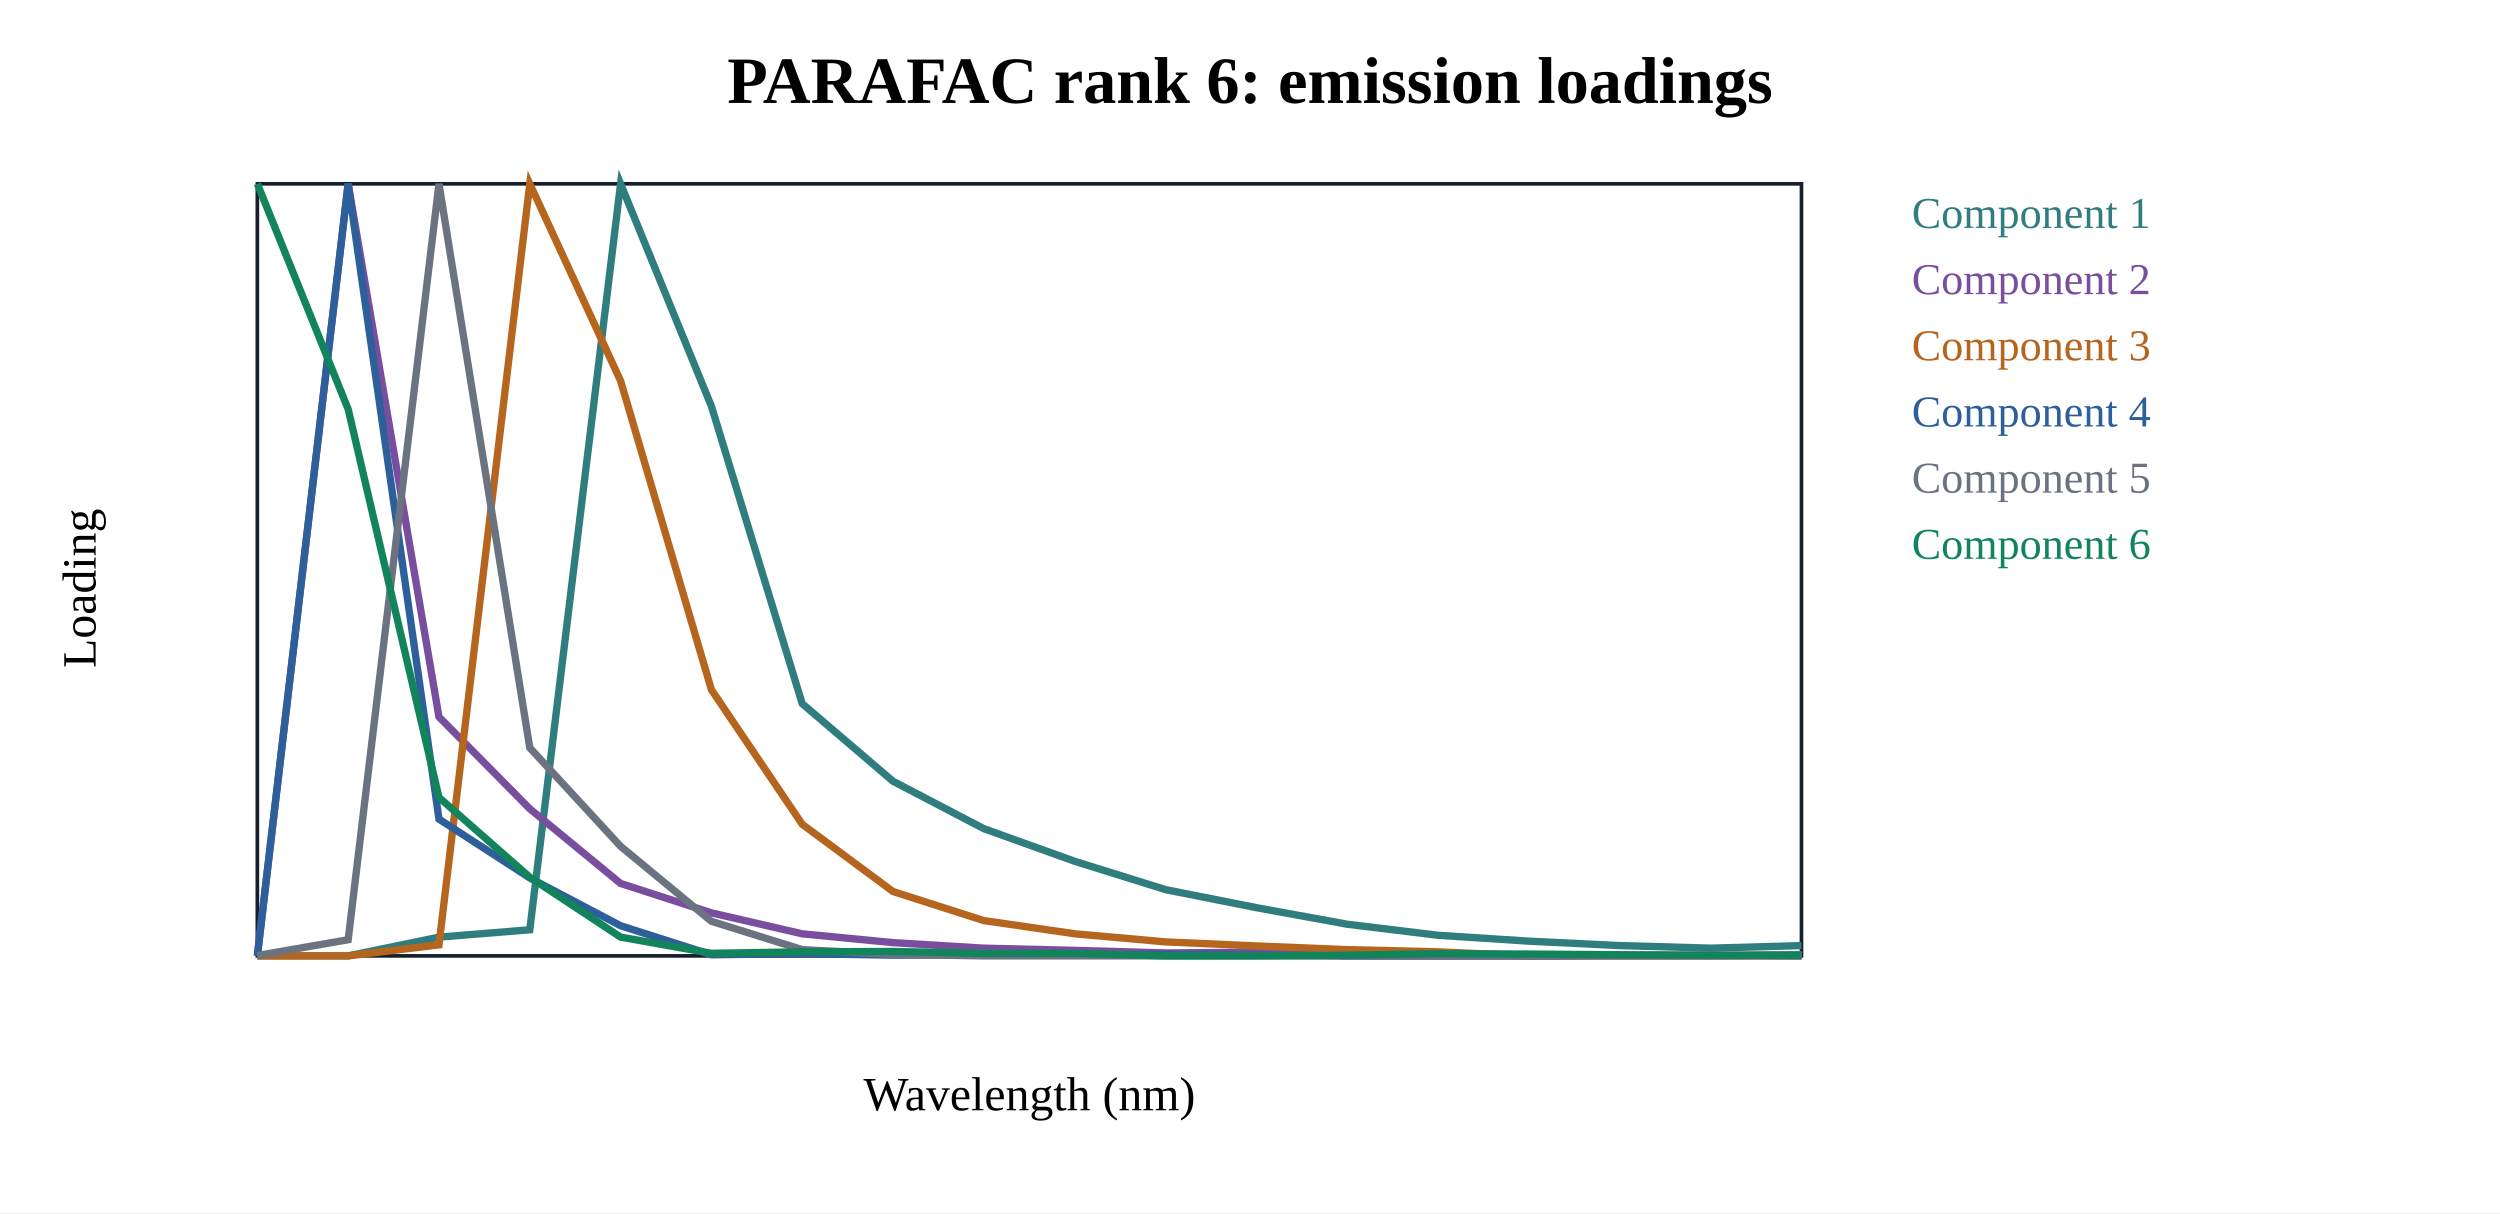
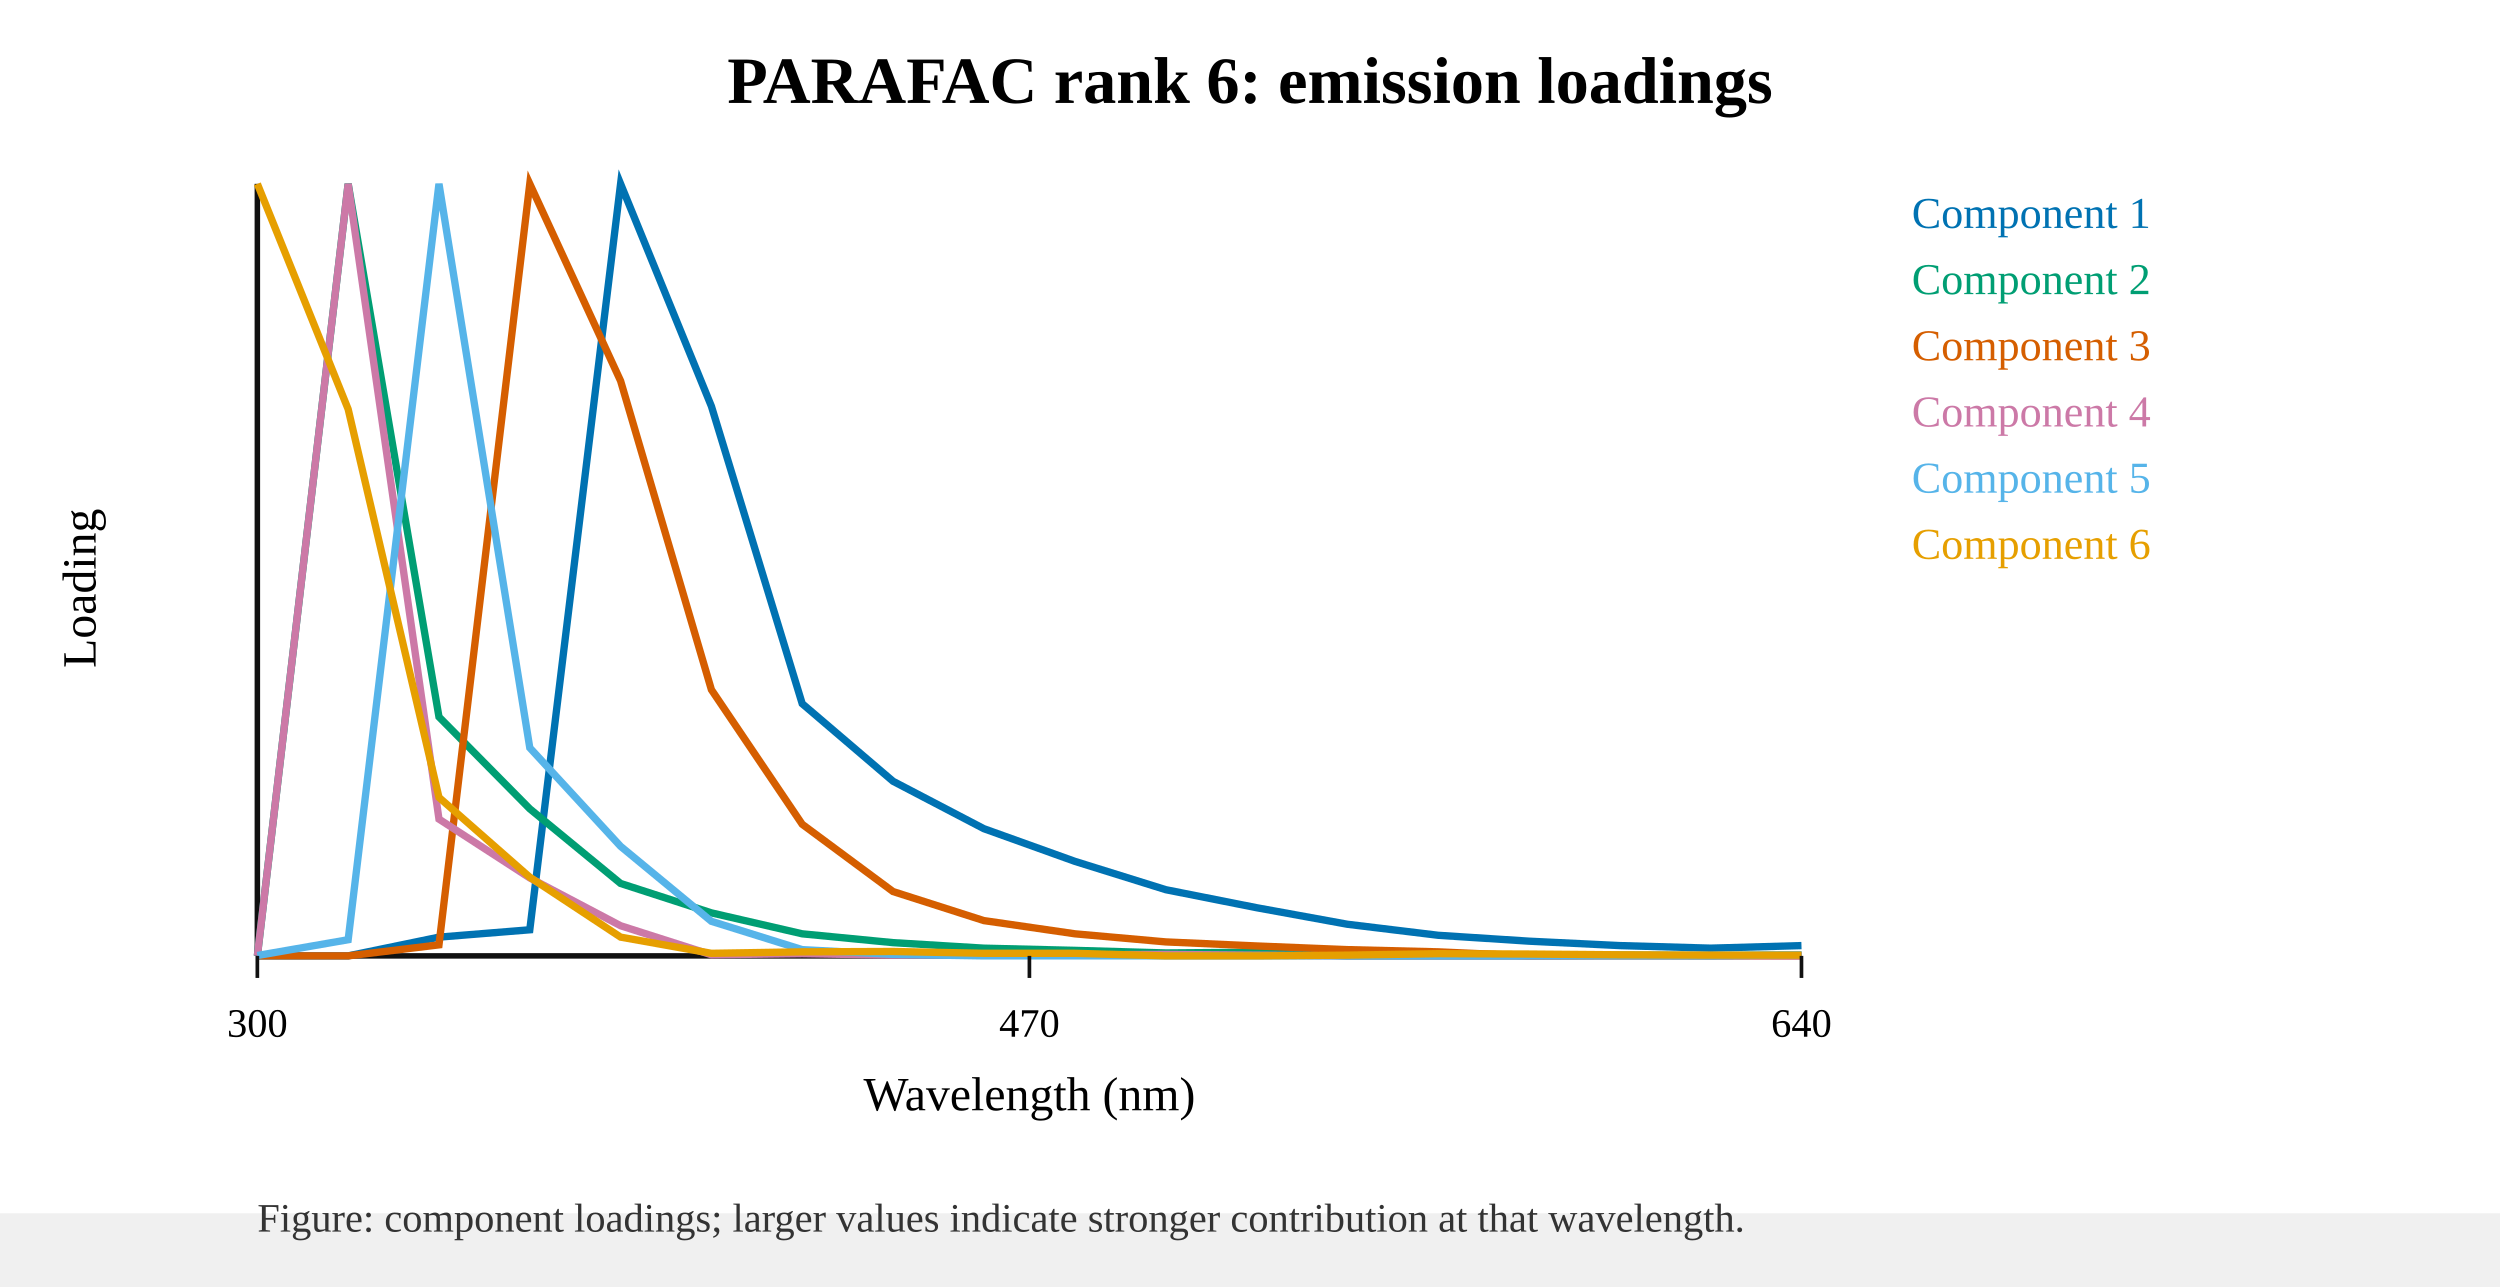
- <svg xmlns="http://www.w3.org/2000/svg" viewBox="0 0 680 330">
+ <svg xmlns="http://www.w3.org/2000/svg" viewBox="0 0 680 350">
  <rect x="0" y="0" width="680" height="330" fill="#fff" />
  <text x="340" y="28" text-anchor="middle" font-size="18" font-weight="700">PARAFAC rank 6: emission loadings</text>
-   <rect x="70" y="50" width="420" height="210" fill="#fff" stroke="#17202a" />
-   <polyline points="70.0,260.0 94.7,260.0 119.4,254.9 144.1,252.9 168.8,50.0 193.5,110.5 218.2,191.4 242.9,212.5 267.6,225.4 292.4,234.3 317.1,242.0 341.8,246.9 366.5,251.4 391.2,254.4 415.9,256.0 440.6,257.2 465.3,257.9 490.0,257.2" fill="none" stroke="#2f7d7e" stroke-width="2" />
-   <polyline points="70.0,260.0 94.7,50.0 119.4,195.0 144.1,220.0 168.8,240.3 193.5,248.3 218.2,254.0 242.9,256.4 267.6,257.9 292.4,258.5 317.1,259.2 341.8,259.0 366.5,260.0 391.2,260.0 415.9,260.0 440.6,259.8 465.3,259.9 490.0,259.8" fill="none" stroke="#7a4e9f" stroke-width="2" />
-   <polyline points="70.0,260.0 94.7,260.0 119.4,257.0 144.1,50.0 168.8,103.6 193.5,187.6 218.2,224.2 242.9,242.5 267.6,250.4 292.4,254.0 317.1,256.2 341.8,257.3 366.5,258.3 391.2,258.9 415.9,260.0 440.6,260.0 465.3,260.0 490.0,260.0" fill="none" stroke="#b5651d" stroke-width="2" />
-   <polyline points="70.0,260.0 94.7,50.0 119.4,222.8 144.1,238.8 168.8,251.8 193.5,259.7 218.2,259.4 242.9,259.8 267.6,259.7 292.4,259.7 317.1,259.6 341.8,259.8 366.5,260.0 391.2,260.0 415.9,260.0 440.6,259.9 465.3,259.9 490.0,260.0" fill="none" stroke="#2d5f9a" stroke-width="2" />
-   <polyline points="70.0,259.9 94.7,255.6 119.4,50.0 144.1,203.4 168.8,230.2 193.5,250.6 218.2,258.3 242.9,259.6 267.6,260.0 292.4,260.0 317.1,260.0 341.8,260.0 366.5,260.0 391.2,260.0 415.9,260.0 440.6,260.0 465.3,260.0 490.0,259.7" fill="none" stroke="#6b7280" stroke-width="2" />
-   <polyline points="70.0,50.0 94.7,111.3 119.4,216.9 144.1,238.6 168.8,254.9 193.5,259.3 218.2,258.9 242.9,258.8 267.6,259.3 292.4,259.3 317.1,260.0 341.8,260.0 366.5,259.8 391.2,259.4 415.9,259.5 440.6,259.7 465.3,259.8 490.0,259.8" fill="none" stroke="#11845b" stroke-width="2" />
-   <text x="520" y="62" font-size="12" fill="#2f7d7e">Component 1</text>
-   <text x="520" y="80" font-size="12" fill="#7a4e9f">Component 2</text>
-   <text x="520" y="98" font-size="12" fill="#b5651d">Component 3</text>
-   <text x="520" y="116" font-size="12" fill="#2d5f9a">Component 4</text>
-   <text x="520" y="134" font-size="12" fill="#6b7280">Component 5</text>
-   <text x="520" y="152" font-size="12" fill="#11845b">Component 6</text>
+   <line x1="70" y1="260" x2="490" y2="260" stroke="#111" stroke-width="1.5" />
+   <line x1="70" y1="50" x2="70" y2="260" stroke="#111" stroke-width="1.5" />
+   <polyline points="70.0,260.0 94.7,260.0 119.4,254.9 144.1,252.9 168.8,50.0 193.5,110.5 218.2,191.4 242.9,212.5 267.6,225.4 292.4,234.3 317.1,242.0 341.8,246.9 366.5,251.4 391.2,254.4 415.9,256.0 440.6,257.2 465.3,257.9 490.0,257.2" fill="none" stroke="#0072B2" stroke-width="2" />
+   <polyline points="70.0,260.0 94.7,50.0 119.4,195.0 144.1,220.0 168.8,240.3 193.5,248.3 218.2,254.0 242.9,256.4 267.6,257.9 292.4,258.5 317.1,259.2 341.8,259.0 366.5,260.0 391.2,260.0 415.9,260.0 440.6,259.8 465.3,259.9 490.0,259.8" fill="none" stroke="#009E73" stroke-width="2" />
+   <polyline points="70.0,260.0 94.7,260.0 119.4,257.0 144.1,50.0 168.8,103.6 193.5,187.6 218.2,224.2 242.9,242.5 267.6,250.4 292.4,254.0 317.1,256.2 341.8,257.3 366.5,258.3 391.2,258.9 415.9,260.0 440.6,260.0 465.3,260.0 490.0,260.0" fill="none" stroke="#D55E00" stroke-width="2" />
+   <polyline points="70.0,260.0 94.7,50.0 119.4,222.8 144.1,238.8 168.8,251.8 193.5,259.7 218.2,259.4 242.9,259.8 267.6,259.7 292.4,259.7 317.1,259.6 341.8,259.8 366.5,260.0 391.2,260.0 415.9,260.0 440.6,259.9 465.3,259.9 490.0,260.0" fill="none" stroke="#CC79A7" stroke-width="2" />
+   <polyline points="70.0,259.9 94.7,255.6 119.4,50.0 144.1,203.4 168.8,230.2 193.5,250.6 218.2,258.3 242.9,259.6 267.6,260.0 292.4,260.0 317.1,260.0 341.8,260.0 366.5,260.0 391.2,260.0 415.9,260.0 440.6,260.0 465.3,260.0 490.0,259.7" fill="none" stroke="#56B4E9" stroke-width="2" />
+   <polyline points="70.0,50.0 94.7,111.3 119.4,216.9 144.1,238.6 168.8,254.9 193.5,259.3 218.2,258.9 242.9,258.8 267.6,259.3 292.4,259.3 317.1,260.0 341.8,260.0 366.5,259.8 391.2,259.4 415.9,259.5 440.6,259.7 465.3,259.8 490.0,259.8" fill="none" stroke="#E69F00" stroke-width="2" />
+   <line x1="70.0" y1="260" x2="70.0" y2="266" stroke="#111" />
+   <text x="70.0" y="282" text-anchor="middle" font-size="11">300</text>
+   <line x1="280.0" y1="260" x2="280.0" y2="266" stroke="#111" />
+   <text x="280.0" y="282" text-anchor="middle" font-size="11">470</text>
+   <line x1="490.0" y1="260" x2="490.0" y2="266" stroke="#111" />
+   <text x="490.0" y="282" text-anchor="middle" font-size="11">640</text>
+   <text x="520" y="62" font-size="12" fill="#0072B2">Component 1</text>
+   <text x="520" y="80" font-size="12" fill="#009E73">Component 2</text>
+   <text x="520" y="98" font-size="12" fill="#D55E00">Component 3</text>
+   <text x="520" y="116" font-size="12" fill="#CC79A7">Component 4</text>
+   <text x="520" y="134" font-size="12" fill="#56B4E9">Component 5</text>
+   <text x="520" y="152" font-size="12" fill="#E69F00">Component 6</text>
  <text x="280" y="302" text-anchor="middle" font-size="13">Wavelength (nm)</text>
  <text x="26" y="160" text-anchor="middle" transform="rotate(-90 26 160)" font-size="13">Loading</text>
+   <text x="70" y="335" font-size="11" fill="#333">Figure: component loadings; larger values indicate stronger contribution at that wavelength.</text>
</svg>
